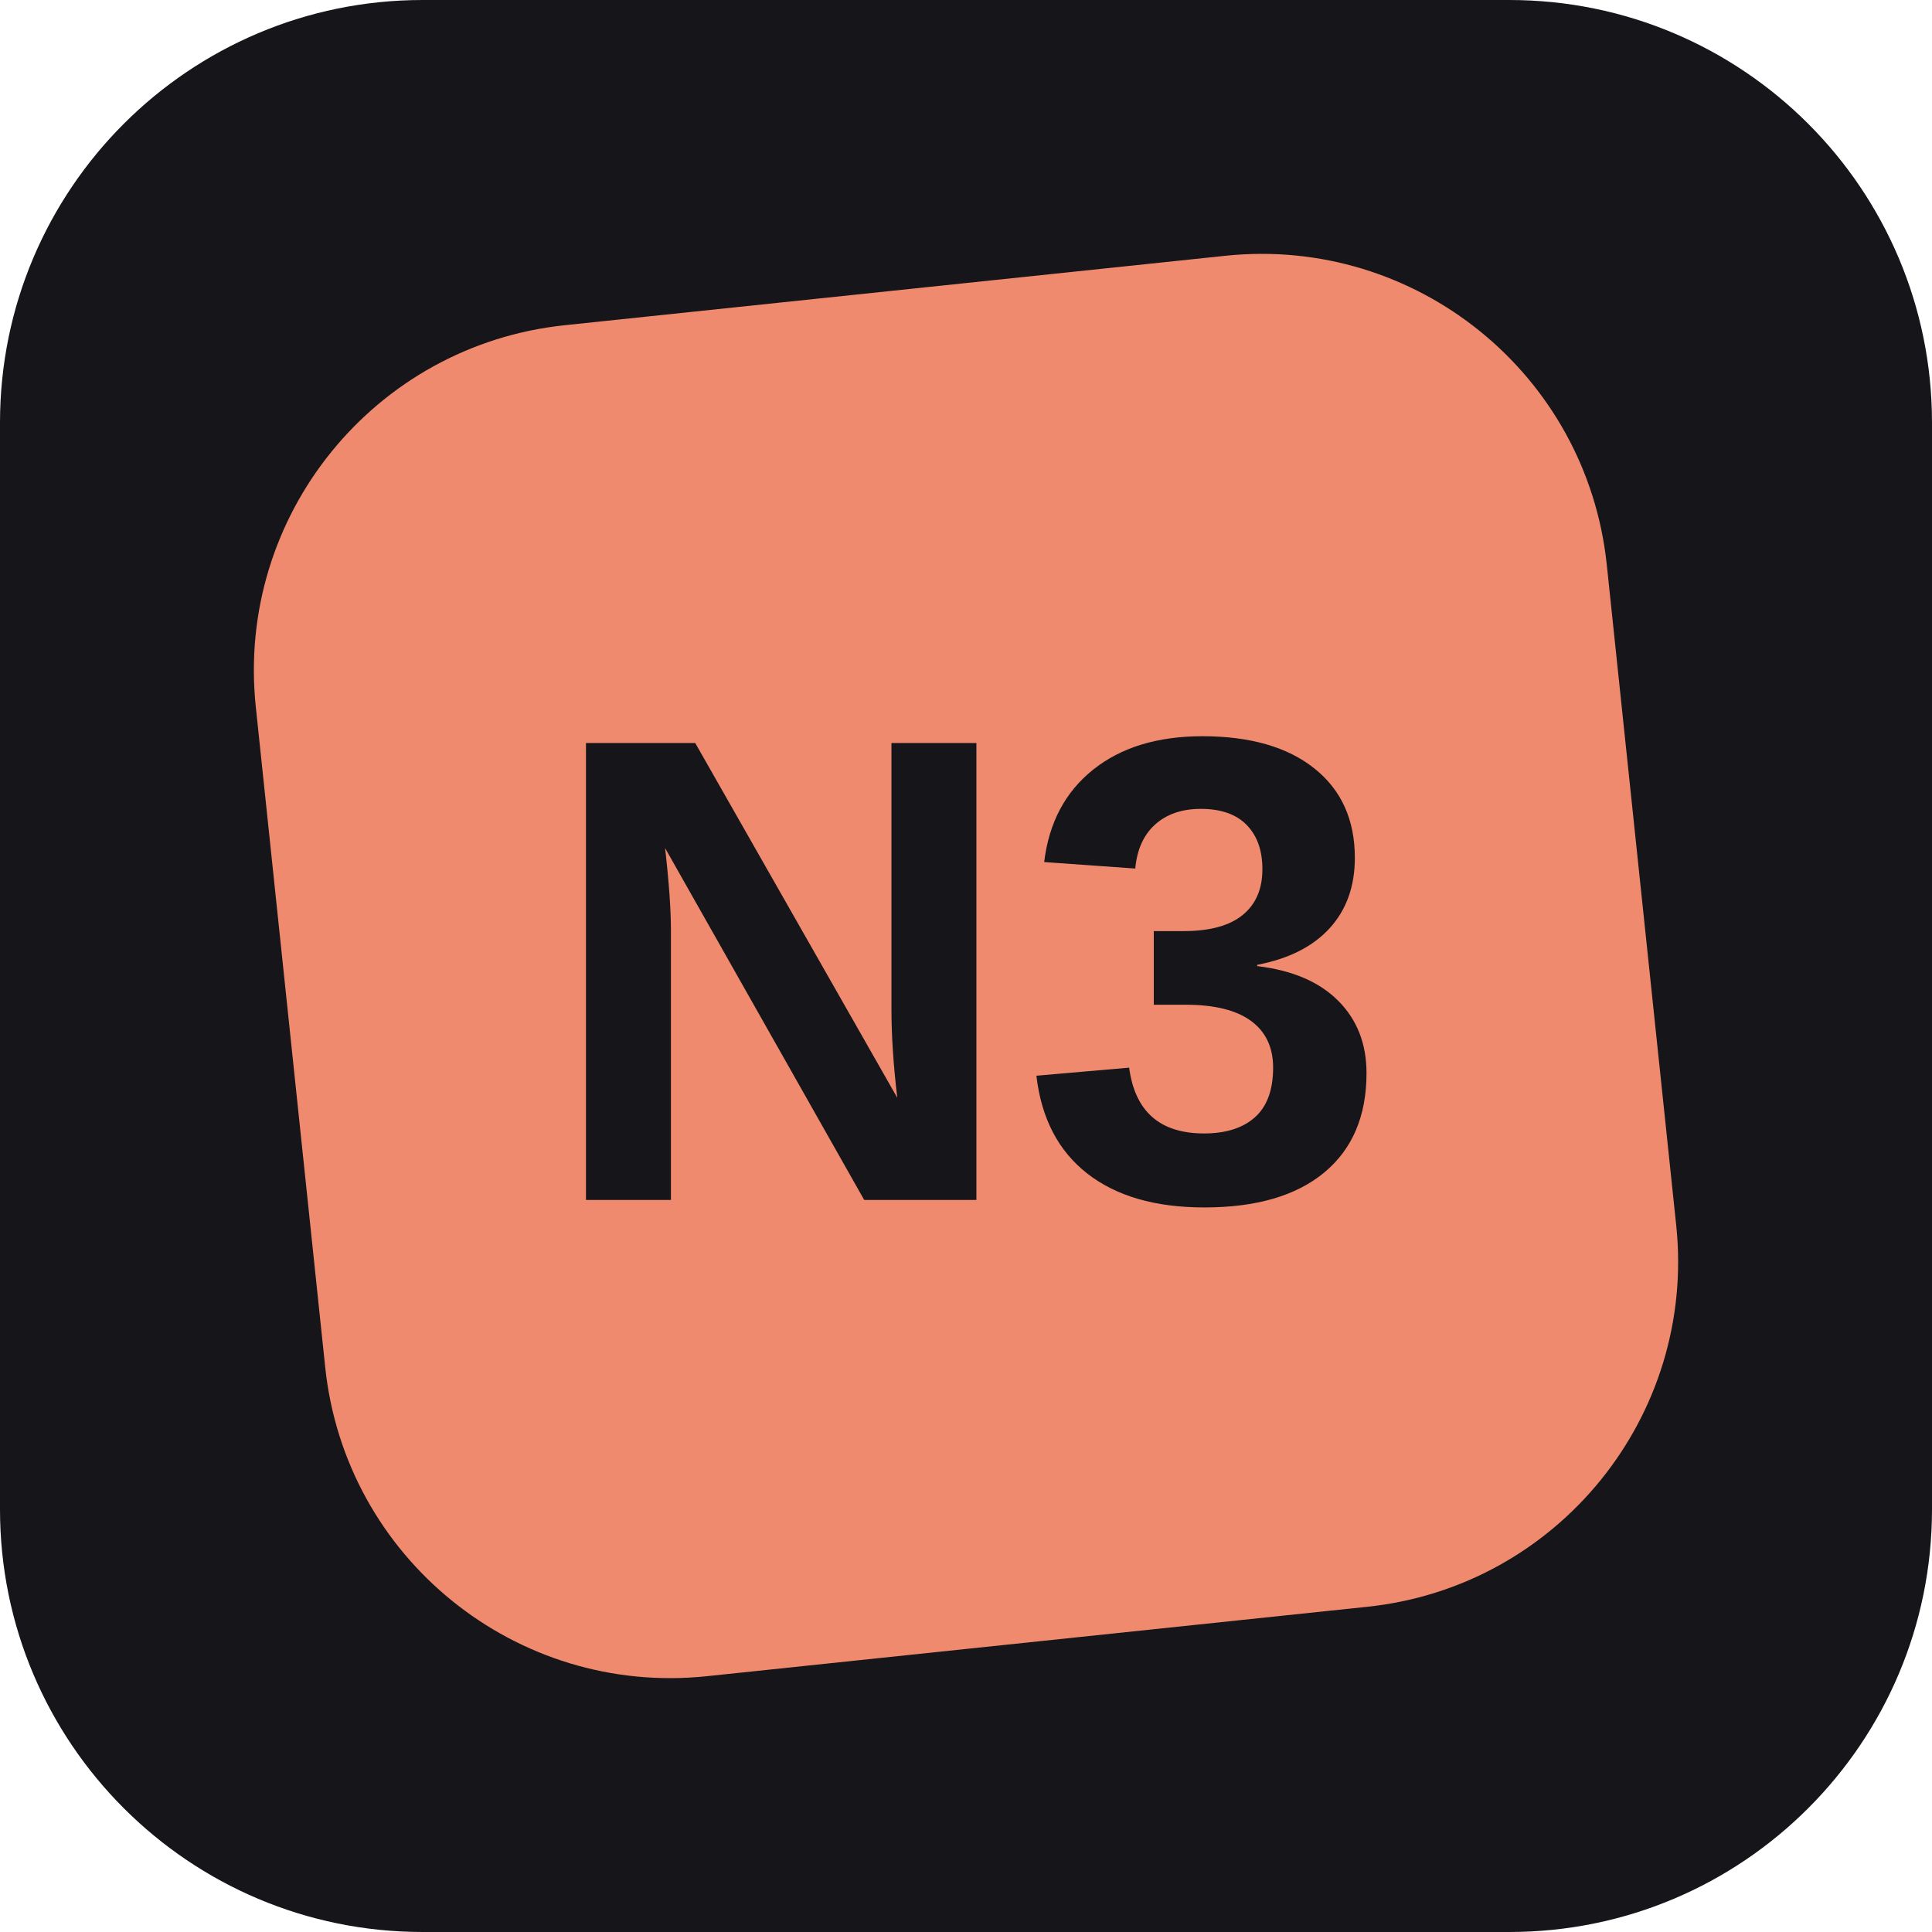
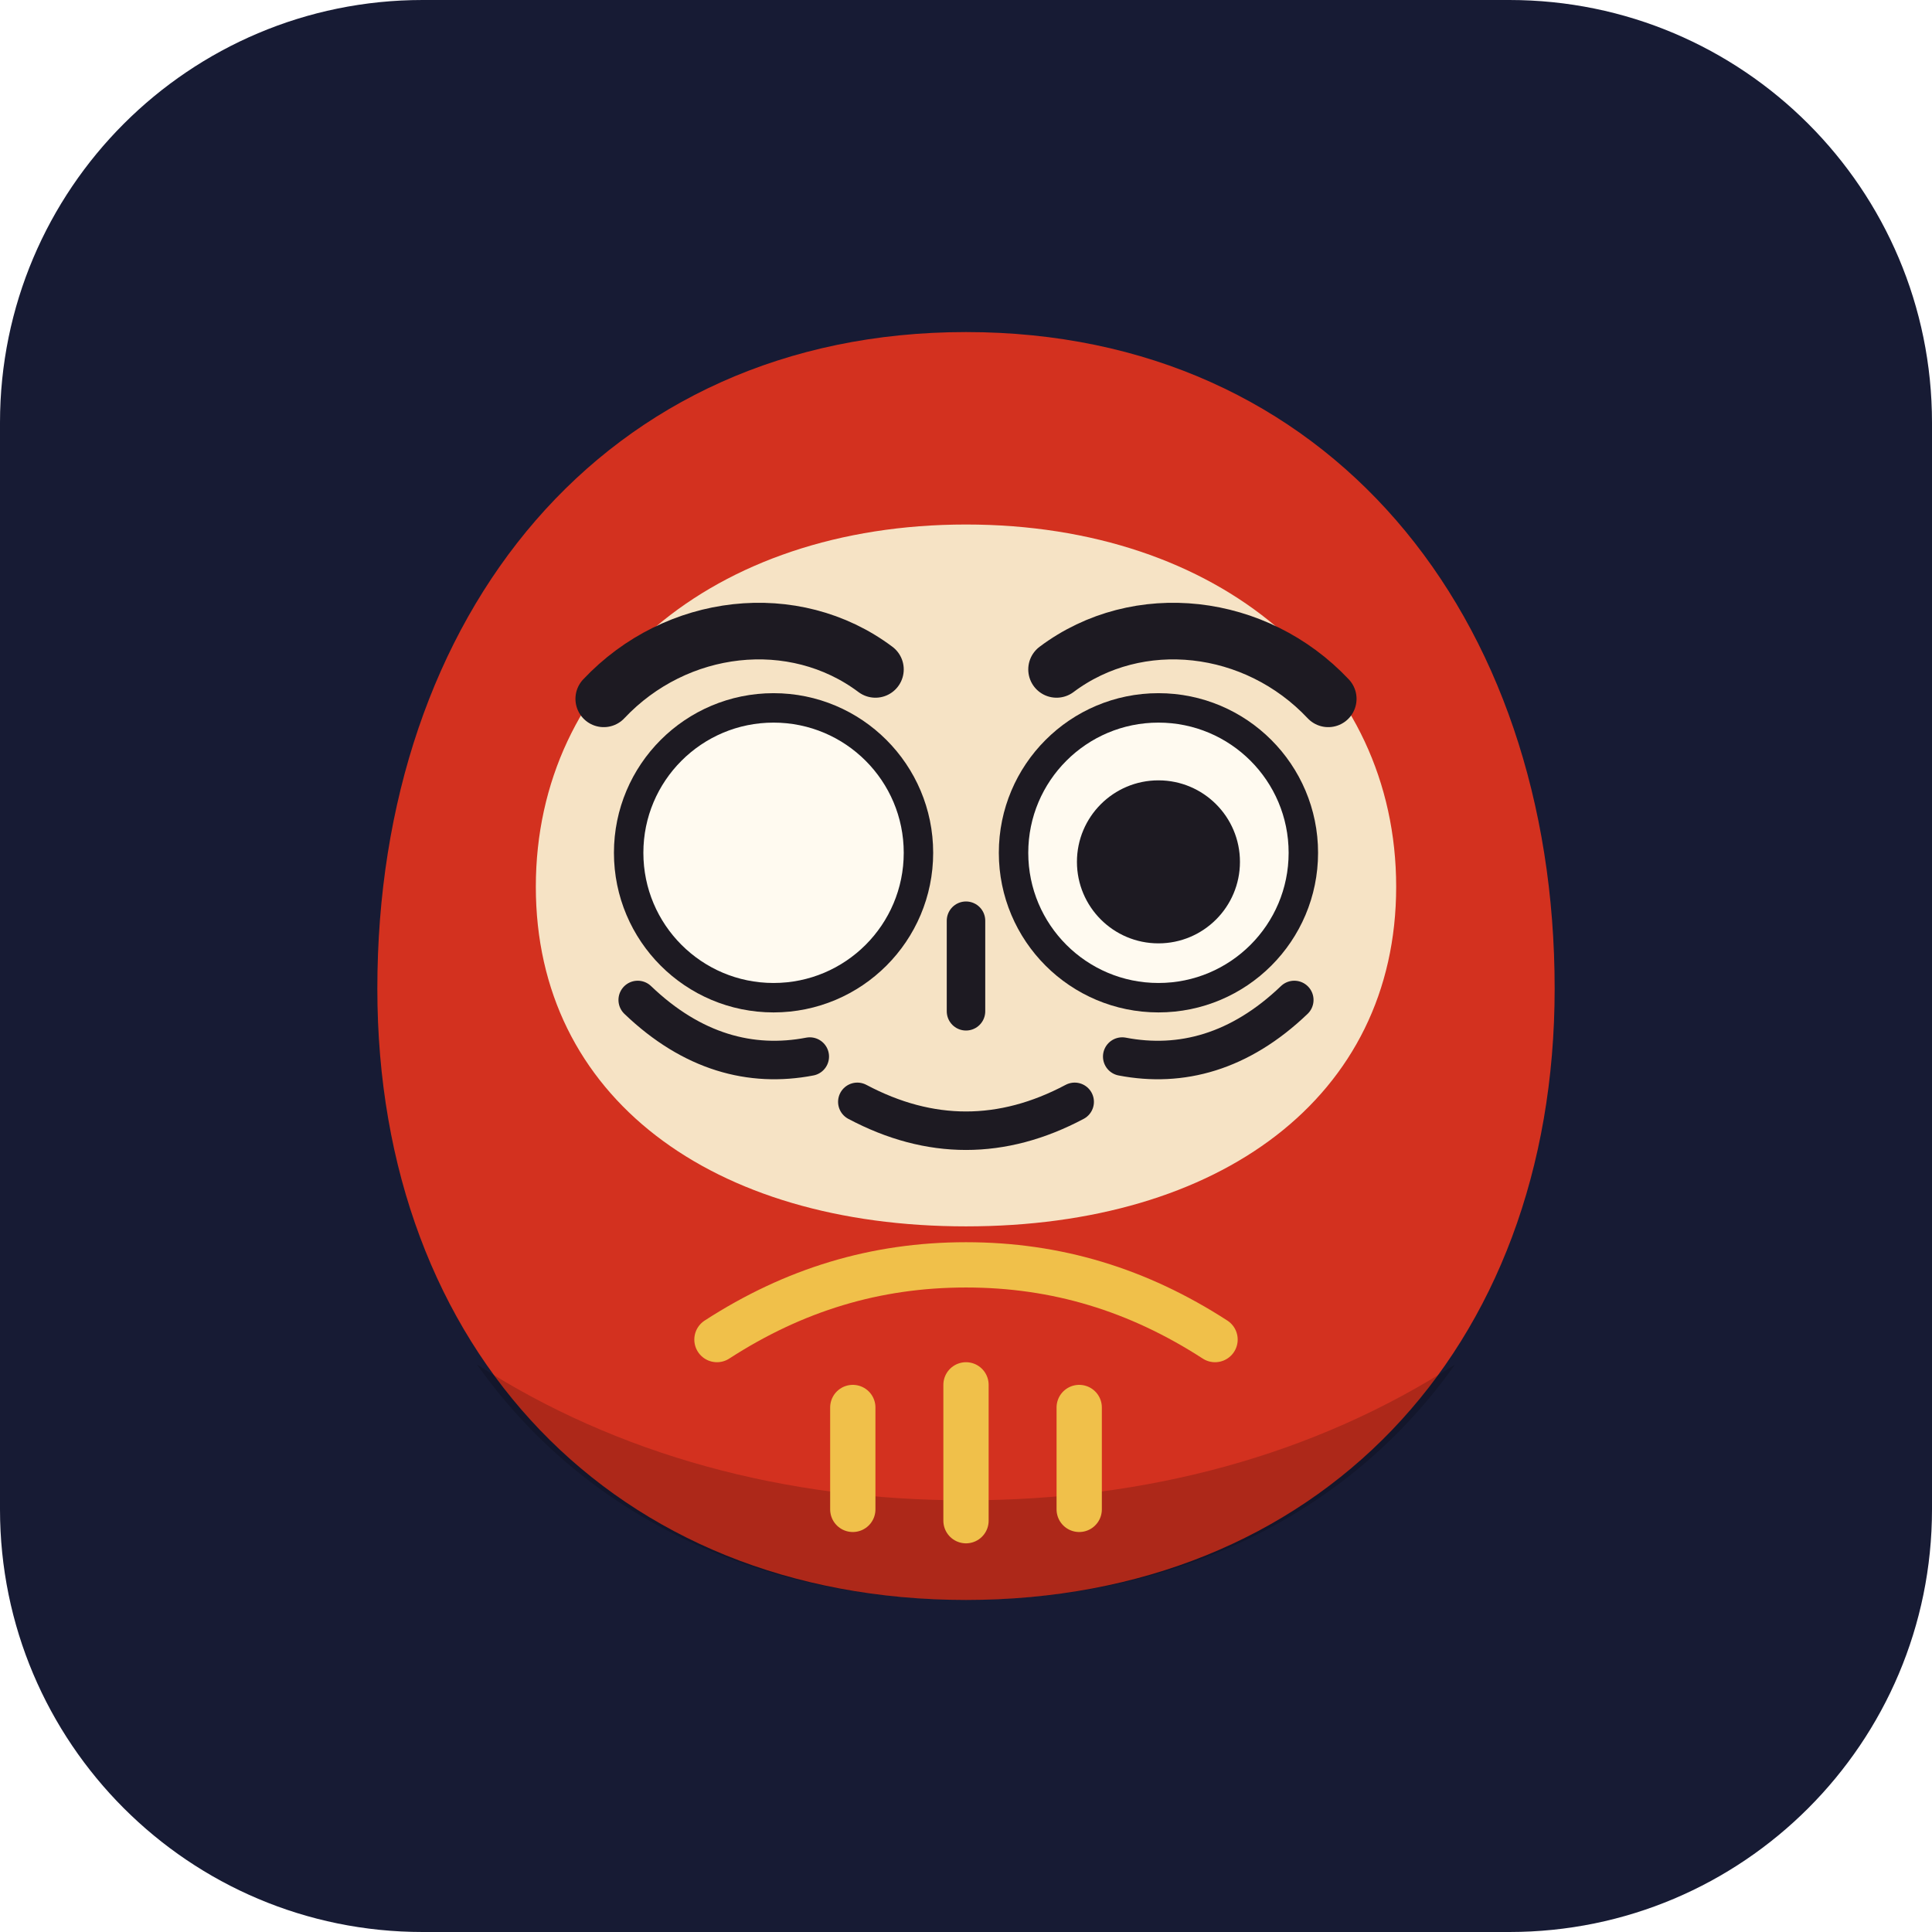
<svg xmlns="http://www.w3.org/2000/svg" viewBox="0 0 512 512">
-   <rect width="512" height="512" rx="112" fill="#16151a" />
-   <rect x="76" y="76" width="360" height="360" rx="92" fill="#f08a6e" transform="rotate(-6 256 256)" />
-   <text x="256" y="318" text-anchor="middle" font-family="Arial Black,Arial,sans-serif" font-weight="900" font-size="176" fill="#16151a">N3</text>
+   <rect width="512" height="512" rx="112" fill="#171b34" />
+   <svg viewBox="0 0 64 64" x="64" y="64" width="384" height="384">
+     <path d="M32 4C16 4 6 16.5 6 33c0 16 10.5 27 26 27s26-11 26-27C58 16.5 48 4 32 4z" fill="#d3311f" />
+     <path d="M32 60c-9.4 0-17-3.9-21.6-10.4C16.6 53.6 24 55.6 32 55.6s15.4-2 21.6-6C49 56.1 41.4 60 32 60z" fill="#000" opacity=".18" />
+     <path d="M32 12.5c-11.2 0-19 6.7-19 16S20.8 43.5 32 43.5s19-5.7 19-15-7.8-16-19-16z" fill="#f6e3c5" />
+     <path d="M16 20.2c3.2-3.4 8.4-4 12-1.3M48 20.2c-3.2-3.4-8.4-4-12-1.3" fill="none" stroke="#1d1a22" stroke-width="2.5" stroke-linecap="round" />
+     <circle cx="23.5" cy="27" r="6.4" fill="#fffaf0" stroke="#1d1a22" stroke-width="1.3" />
+     <circle cx="40.5" cy="27" r="6.4" fill="#fffaf0" stroke="#1d1a22" stroke-width="1.3" />
+     <circle cx="40.5" cy="27.4" r="3.6" fill="#1d1a22" />
+     <path d="M32 30v4M27.2 38c3.2 1.7 6.4 1.7 9.6 0M17.5 33.5c2.4 2.3 5 3 7.6 2.5M46.5 33.5c-2.4 2.3-5 3-7.6 2.5" fill="none" stroke="#1d1a22" stroke-width="1.7" stroke-linecap="round" />
+     <path d="M21 48.5c3.4-2.2 7-3.3 11-3.3s7.6 1.1 11 3.3M27 51.5v4.5M32 50.5v6M37 51.5v4.5" fill="none" stroke="#f0c04a" stroke-width="2" stroke-linecap="round" />
+   </svg>
</svg>
